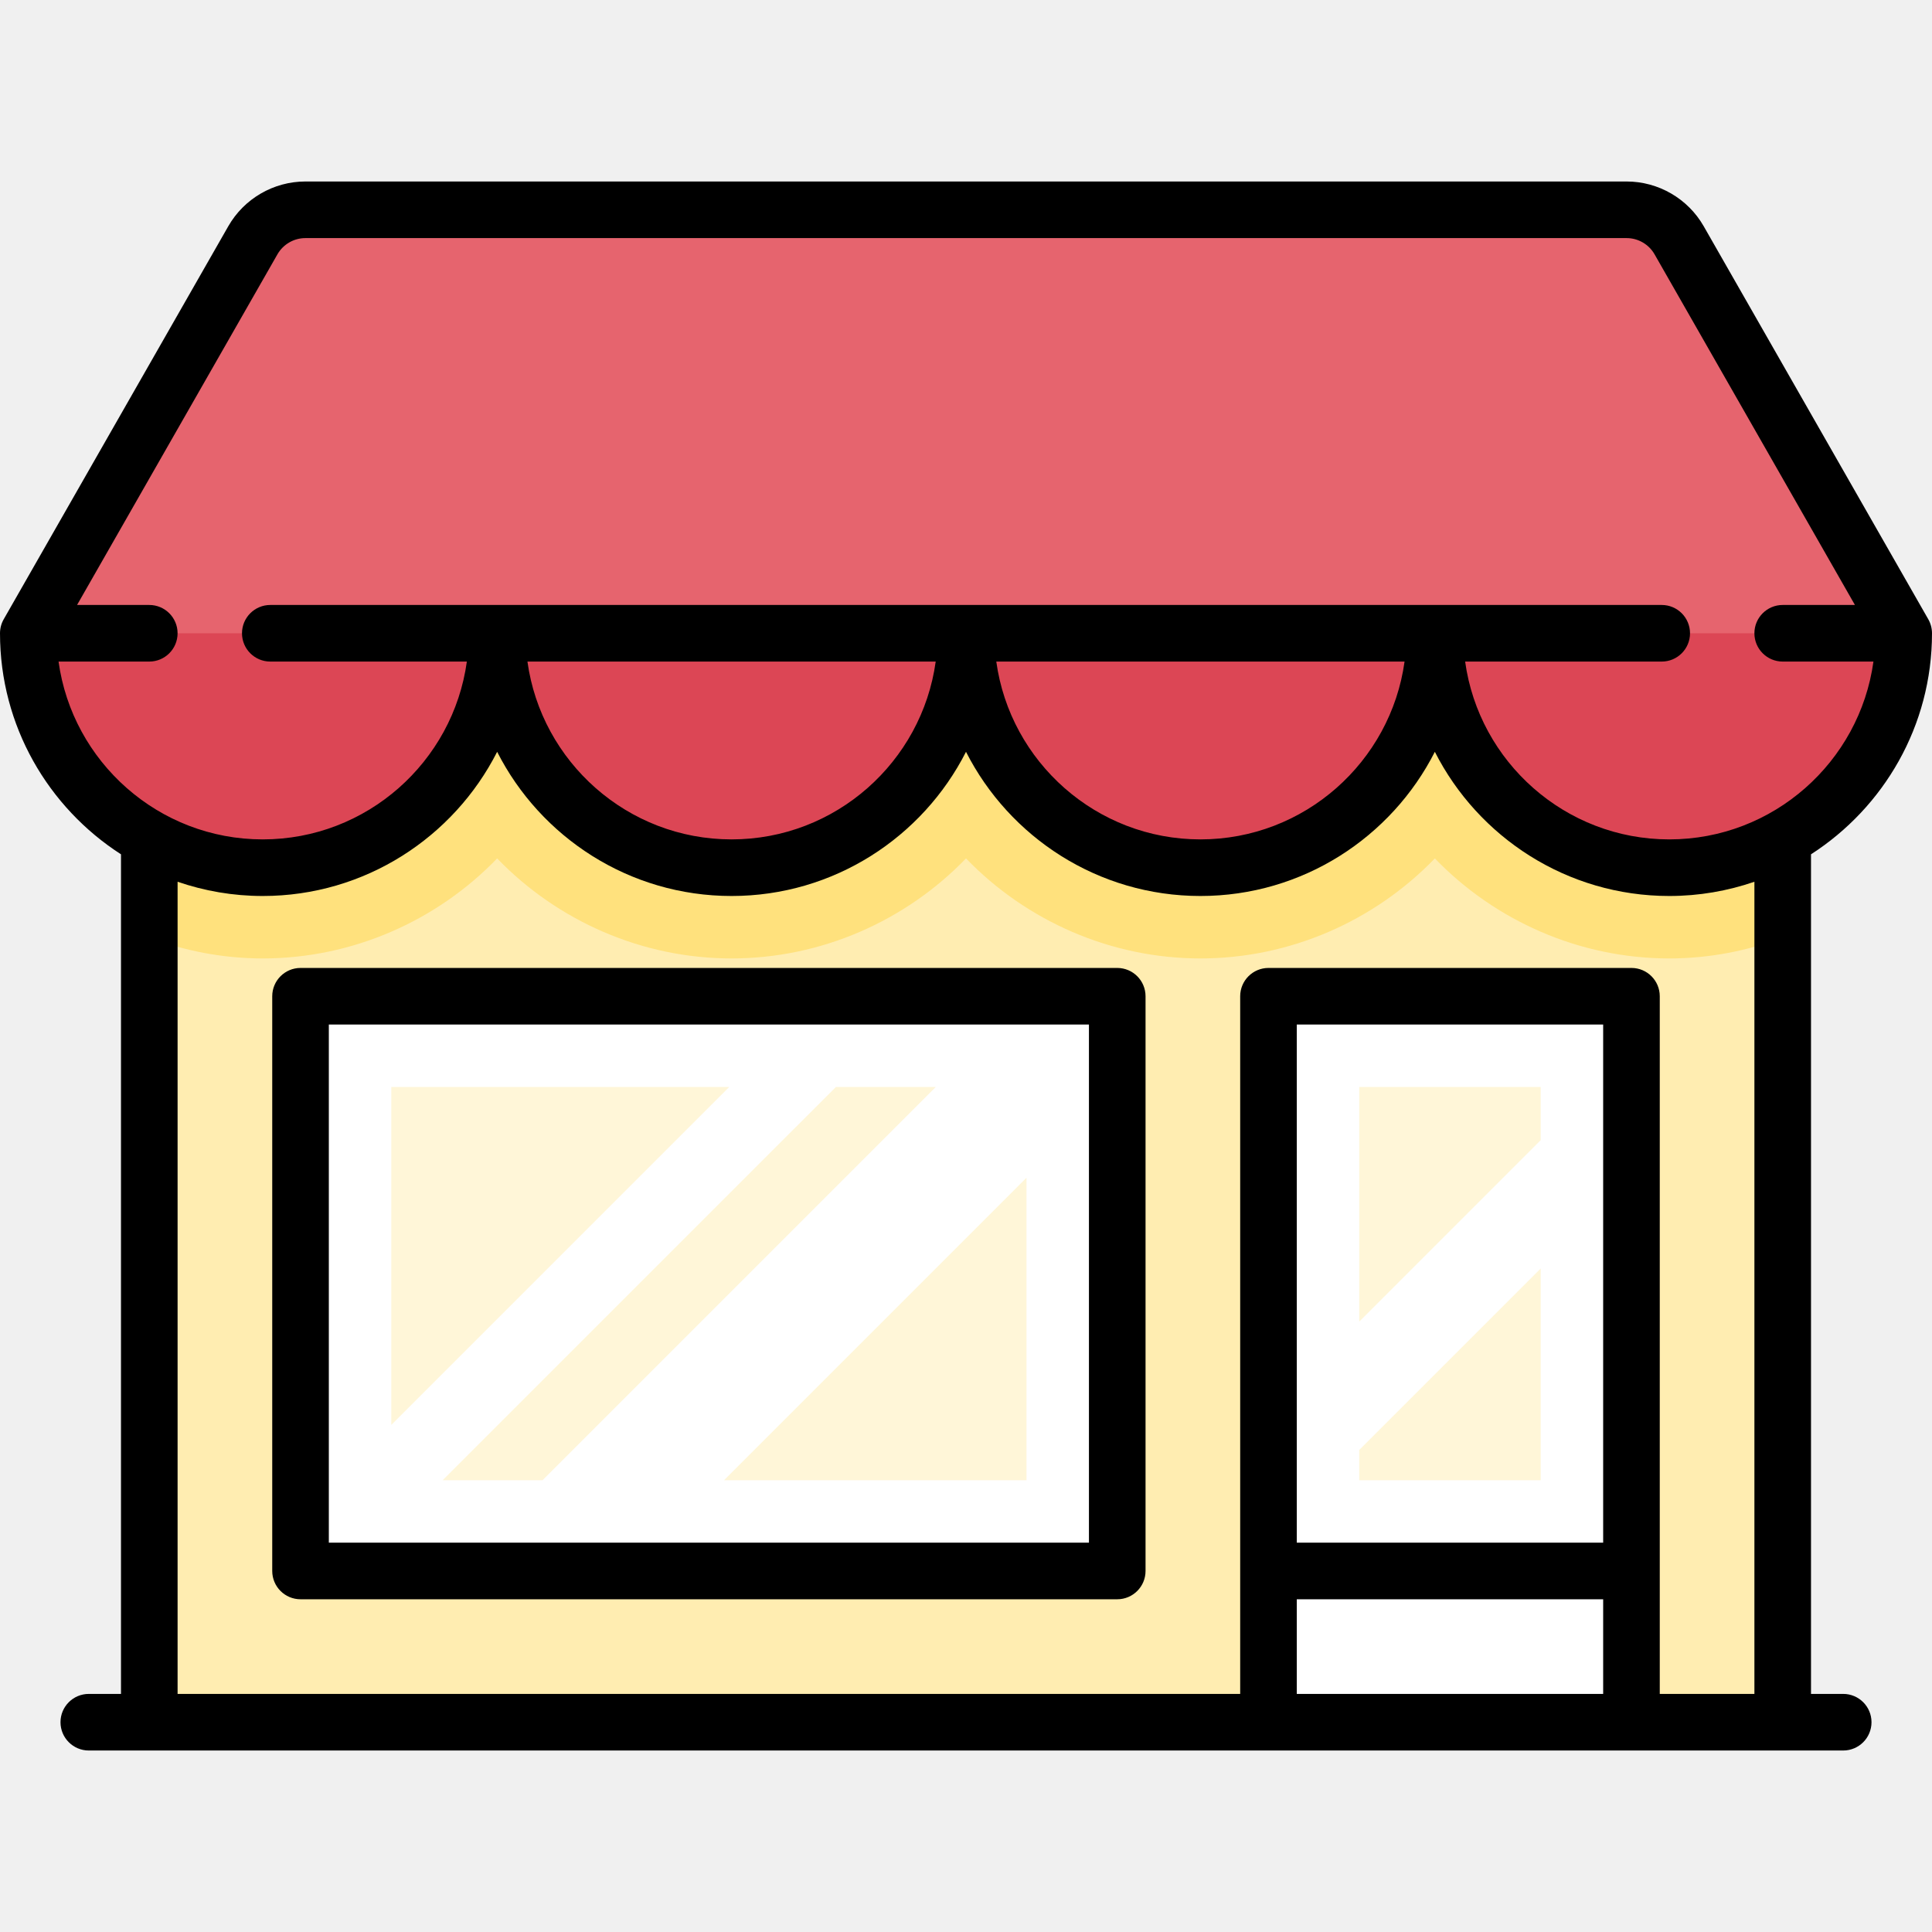
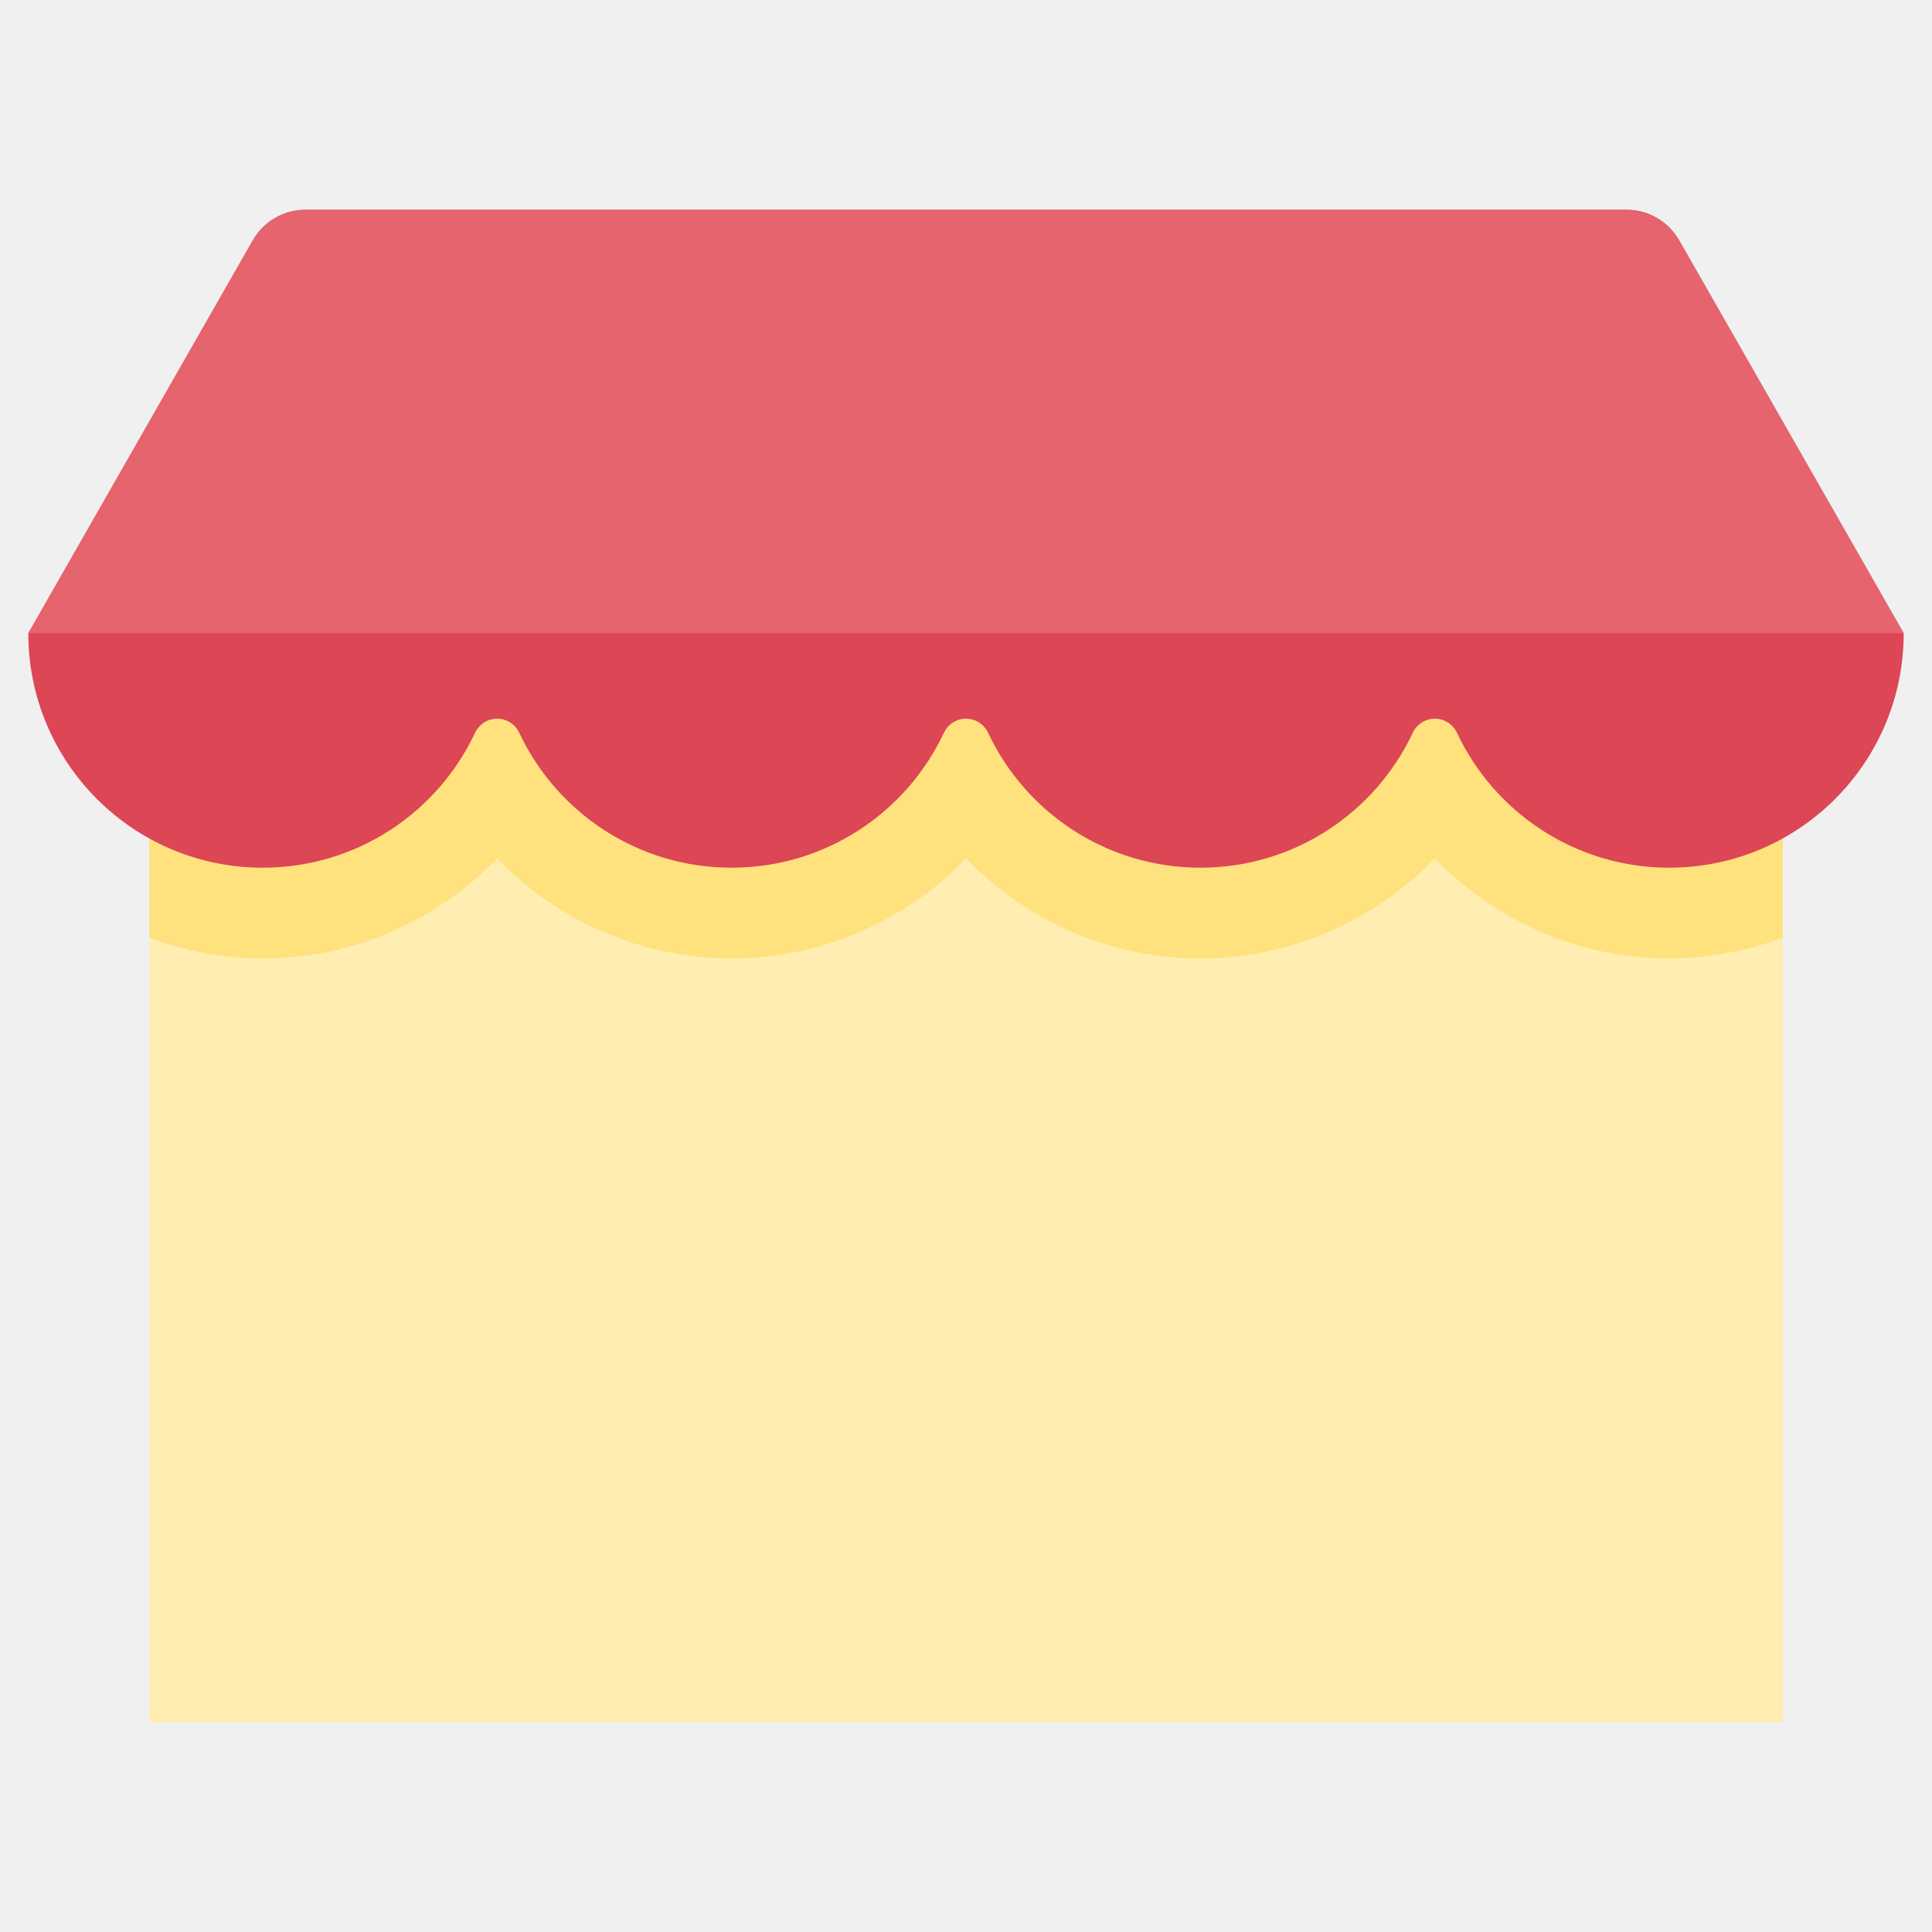
<svg xmlns="http://www.w3.org/2000/svg" version="1.1" id="Capa_1" x="0px" y="0px" viewBox="0 0 512 512" style="enable-background:new 0 0 512 512;" xml:space="preserve">
  <rect x="39.565" y="183.85" style="fill:#FFEDB1;" width="432.87" height="272.55" />
  <path style="fill:#FFE17D;" d="M39.565,248.479c9.376,3.507,19.477,5.517,30.06,5.517c23.712,0,46.104-9.903,62.125-26.508  c16.022,16.605,38.413,26.508,62.125,26.508s46.104-9.903,62.125-26.508c16.022,16.605,38.413,26.508,62.125,26.508  s46.104-9.903,62.125-26.508c16.022,16.605,38.413,26.508,62.125,26.508c10.584,0,20.684-2.01,30.06-5.517v-64.624H39.565V248.479z" />
  <path style="fill:#DC4655;" d="M504.5,167.823c0,34.311-27.814,62.125-62.125,62.125c-24.839,0-46.273-14.577-56.214-35.643  c-2.423-5.135-9.398-5.135-11.821,0c-9.941,21.066-31.376,35.643-56.214,35.643s-46.273-14.577-56.214-35.643  c-2.423-5.135-9.398-5.135-11.821,0c-9.941,21.066-31.376,35.643-56.214,35.643s-46.273-14.577-56.214-35.643  c-2.423-5.135-9.398-5.135-11.821,0c-9.941,21.066-31.376,35.643-56.214,35.643c-34.311,0-62.125-27.814-62.125-62.125  l59.51-104.148c2.854-4.995,8.167-8.078,13.92-8.078h350.134c5.753,0,11.065,3.083,13.92,8.078L504.5,167.823z" />
  <path style="fill:#E6646E;" d="M431.067,55.597H80.933c-5.753,0-11.065,3.083-13.92,8.078L7.5,167.823h497L444.987,63.675  C442.132,58.68,436.82,55.597,431.067,55.597z" />
-   <g>
-     <rect x="336.16" y="264.02" style="fill:#FFFFFF;" width="96.19" height="192.39" />
-     <rect x="79.64" y="264.02" style="fill:#FFFFFF;" width="216.44" height="152.31" />
-   </g>
-   <g>
-     <polygon style="fill:#FFF6D8;" points="193.247,288.065 103.694,288.065 103.694,377.617  " />
-     <polygon style="fill:#FFF6D8;" points="117.309,392.273 143.774,392.273 247.984,288.065 221.519,288.065  " />
-     <polygon style="fill:#FFF6D8;" points="272.032,312.112 191.871,392.273 272.032,392.273  " />
-     <polygon style="fill:#FFF6D8;" points="408.306,302.151 408.306,288.065 360.21,288.065 360.21,350.247  " />
-     <polygon style="fill:#FFF6D8;" points="360.21,384.258 360.21,392.273 408.306,392.273 408.306,336.161  " />
-   </g>
-   <path d="M488.468,448.903h-8.532V226.401C499.202,214.004,512,192.387,512,167.823c0-1.305-0.341-2.588-0.988-3.721L451.499,59.954  c-4.18-7.313-12.009-11.857-20.432-11.857H80.933c-8.423,0-16.252,4.543-20.432,11.857L0.988,164.102  C0.341,165.234,0,166.518,0,167.823c0,24.564,12.798,46.181,32.064,58.578v222.503h-8.532c-4.142,0-7.5,3.358-7.5,7.5  s3.358,7.5,7.5,7.5h464.936c4.143,0,7.5-3.358,7.5-7.5S492.61,448.903,488.468,448.903z M15.517,175.323h24.044  c4.142,0,7.5-3.358,7.5-7.5s-3.358-7.5-7.5-7.5H20.424l53.101-92.927c1.516-2.652,4.354-4.299,7.408-4.299h350.134  c3.054,0,5.893,1.647,7.408,4.299l53.1,92.927h-19.141c-4.143,0-7.5,3.358-7.5,7.5s3.357,7.5,7.5,7.5h24.048  c-3.667,26.584-26.532,47.125-54.108,47.125c-27.575,0-50.429-20.543-54.097-47.125h52.096c4.143,0,7.5-3.358,7.5-7.5  s-3.357-7.5-7.5-7.5H71.631c-4.142,0-7.5,3.358-7.5,7.5s3.358,7.5,7.5,7.5h52.091c-3.668,26.582-26.523,47.125-54.097,47.125  C42.049,222.448,19.184,201.906,15.517,175.323z M372.222,175.323c-3.668,26.582-26.523,47.125-54.097,47.125  c-27.575,0-50.429-20.543-54.097-47.125H372.222z M247.972,175.323c-3.668,26.582-26.523,47.125-54.097,47.125  s-50.429-20.543-54.097-47.125H247.972z M47.064,233.674c7.081,2.433,14.665,3.773,22.561,3.773  c27.095,0,50.624-15.556,62.125-38.207c11.501,22.65,35.03,38.207,62.125,38.207s50.624-15.556,62.125-38.207  c11.501,22.65,35.03,38.207,62.125,38.207s50.624-15.556,62.125-38.207c11.501,22.65,35.03,38.207,62.125,38.207  c7.896,0,15.48-1.34,22.561-3.772v215.228h-25.081V264.016c0-4.142-3.357-7.5-7.5-7.5h-96.193c-4.143,0-7.5,3.358-7.5,7.5v184.887  H47.064V233.674z M424.854,408.823h-81.193V271.516h81.193V408.823z M343.661,423.823h81.193v25.081h-81.193V423.823z" />
-   <path d="M296.081,256.516H79.645c-4.142,0-7.5,3.358-7.5,7.5v152.307c0,4.142,3.358,7.5,7.5,7.5h216.436c4.143,0,7.5-3.358,7.5-7.5  V264.016C303.581,259.874,300.224,256.516,296.081,256.516z M288.581,408.823H87.145V271.516h201.436V408.823z" />
-   <g>
- </g>
-   <g>
- </g>
-   <g>
- </g>
-   <g>
- </g>
-   <g>
- </g>
-   <g>
- </g>
-   <g>
- </g>
-   <g>
- </g>
-   <g>
- </g>
-   <g>
- </g>
-   <g>
- </g>
-   <g>
- </g>
-   <g>
- </g>
-   <g>
- </g>
-   <g>
- </g>
</svg>
